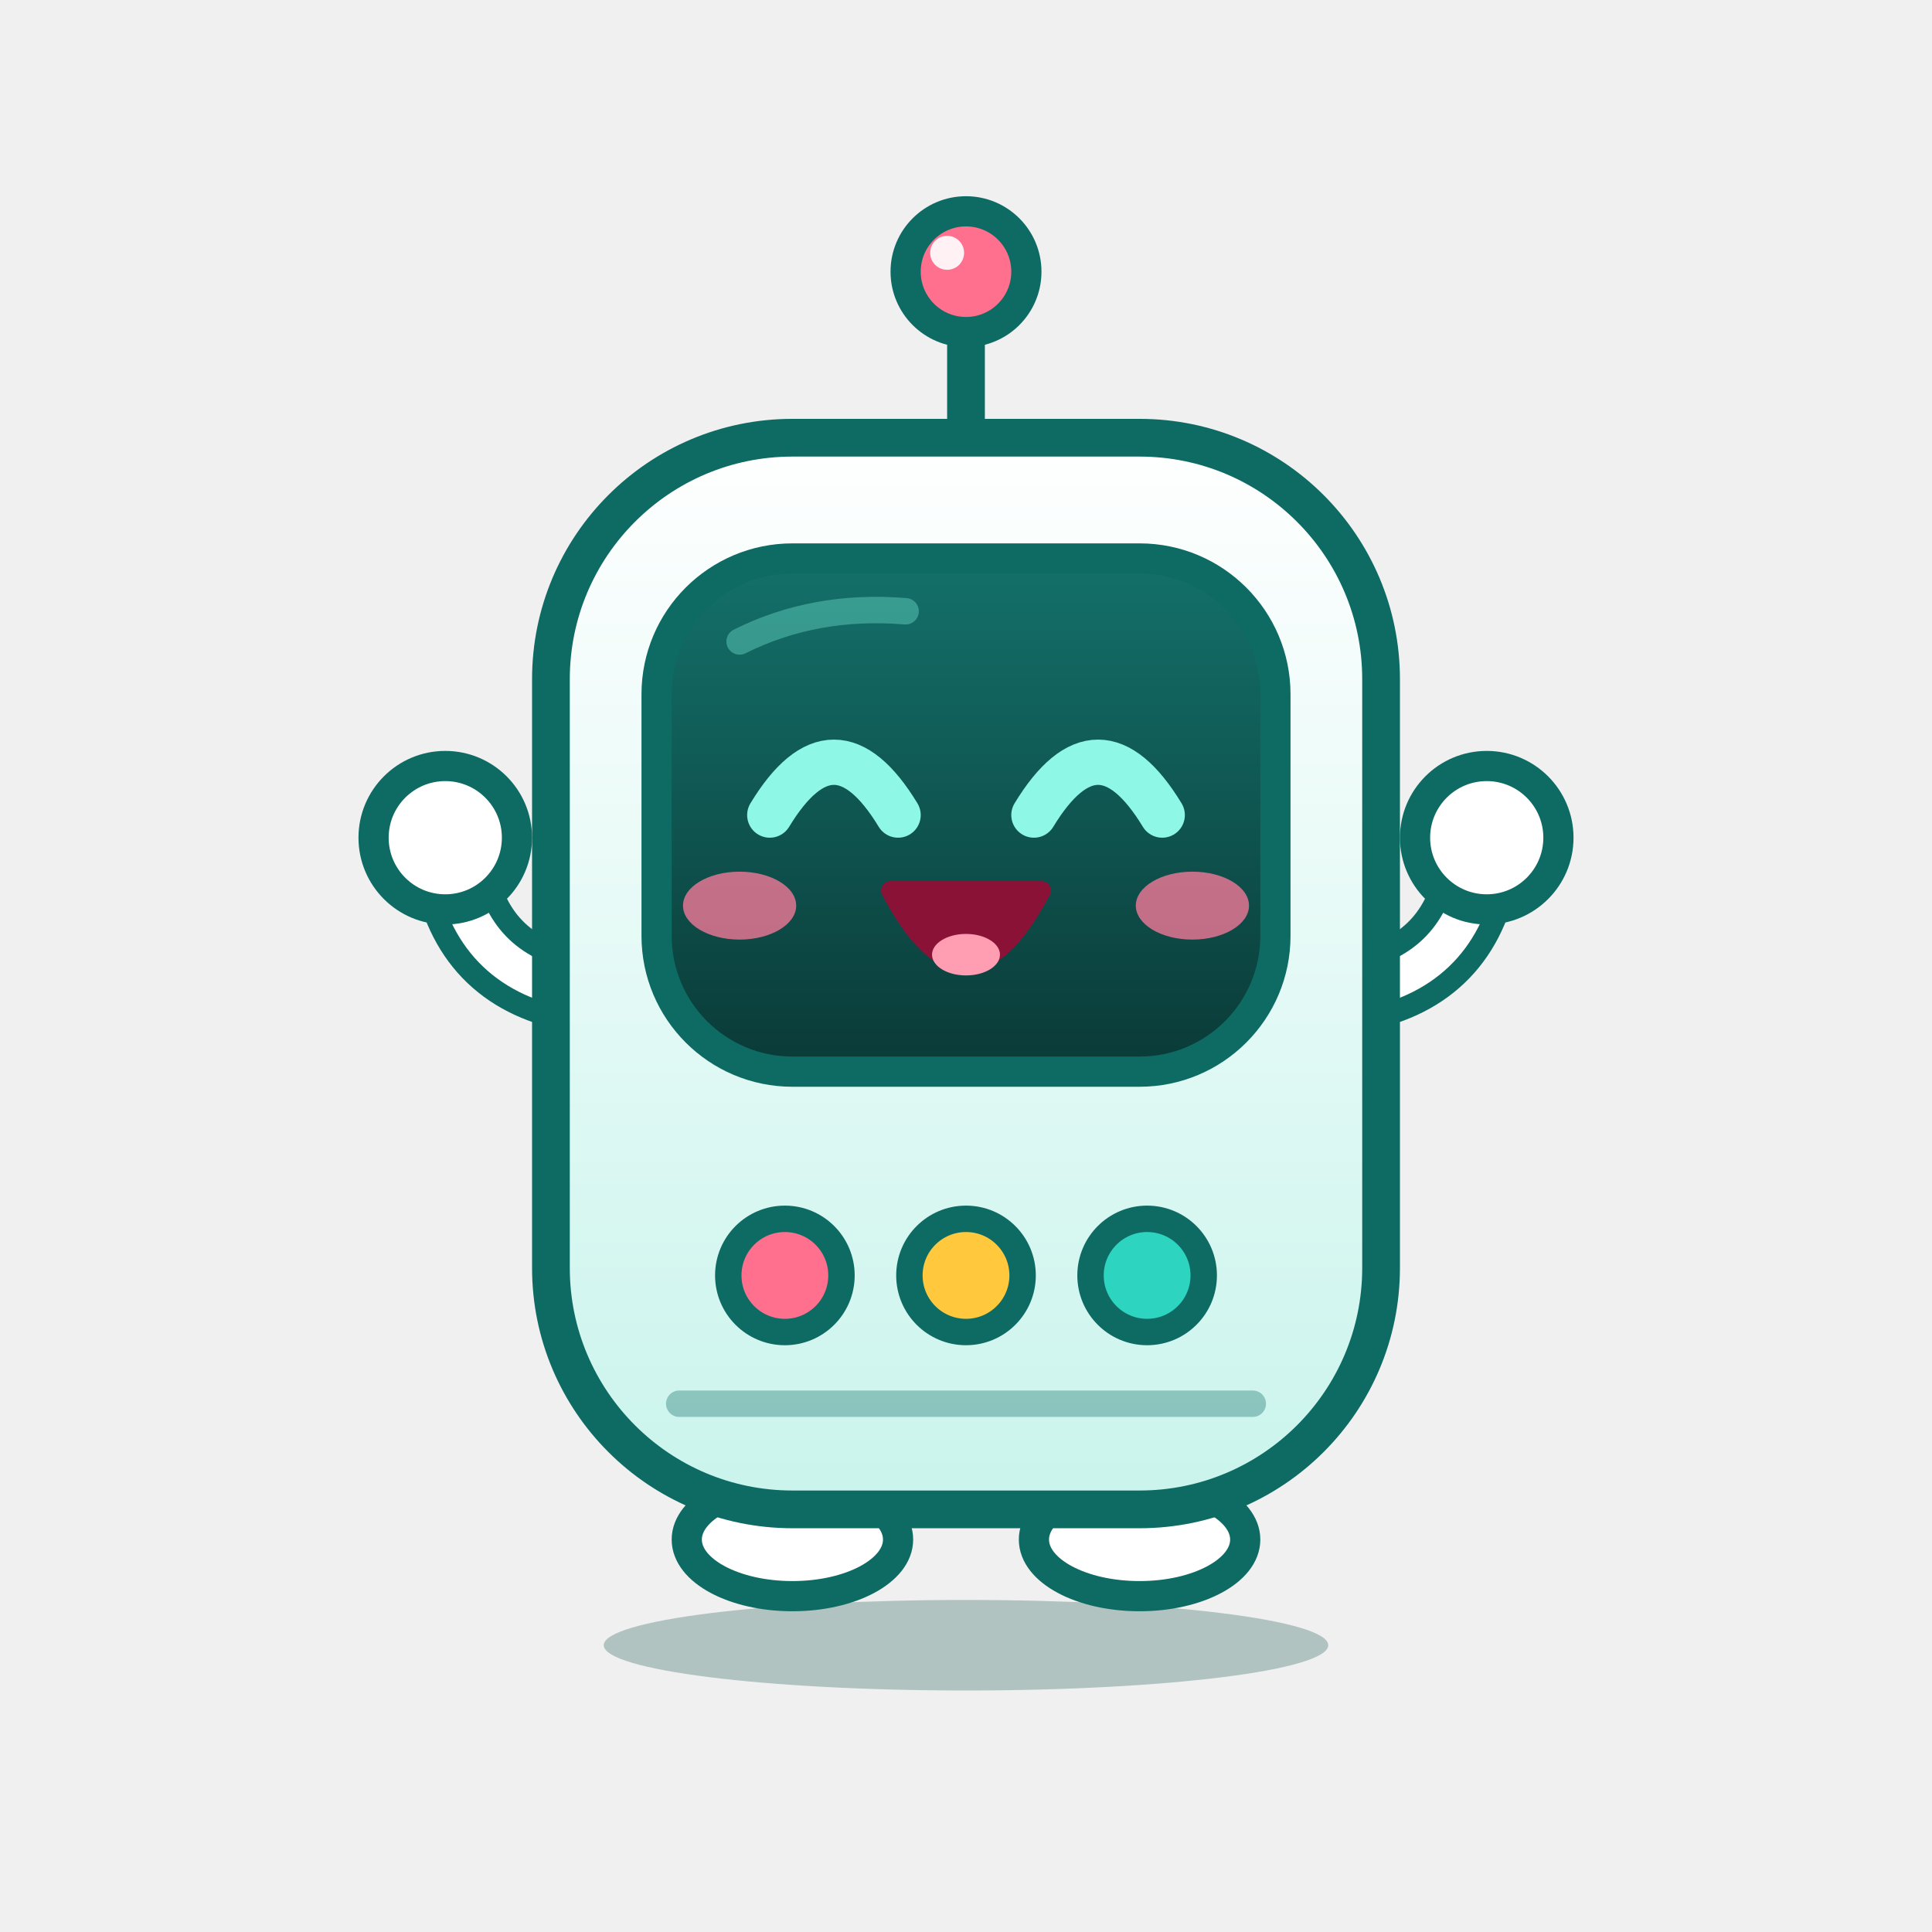
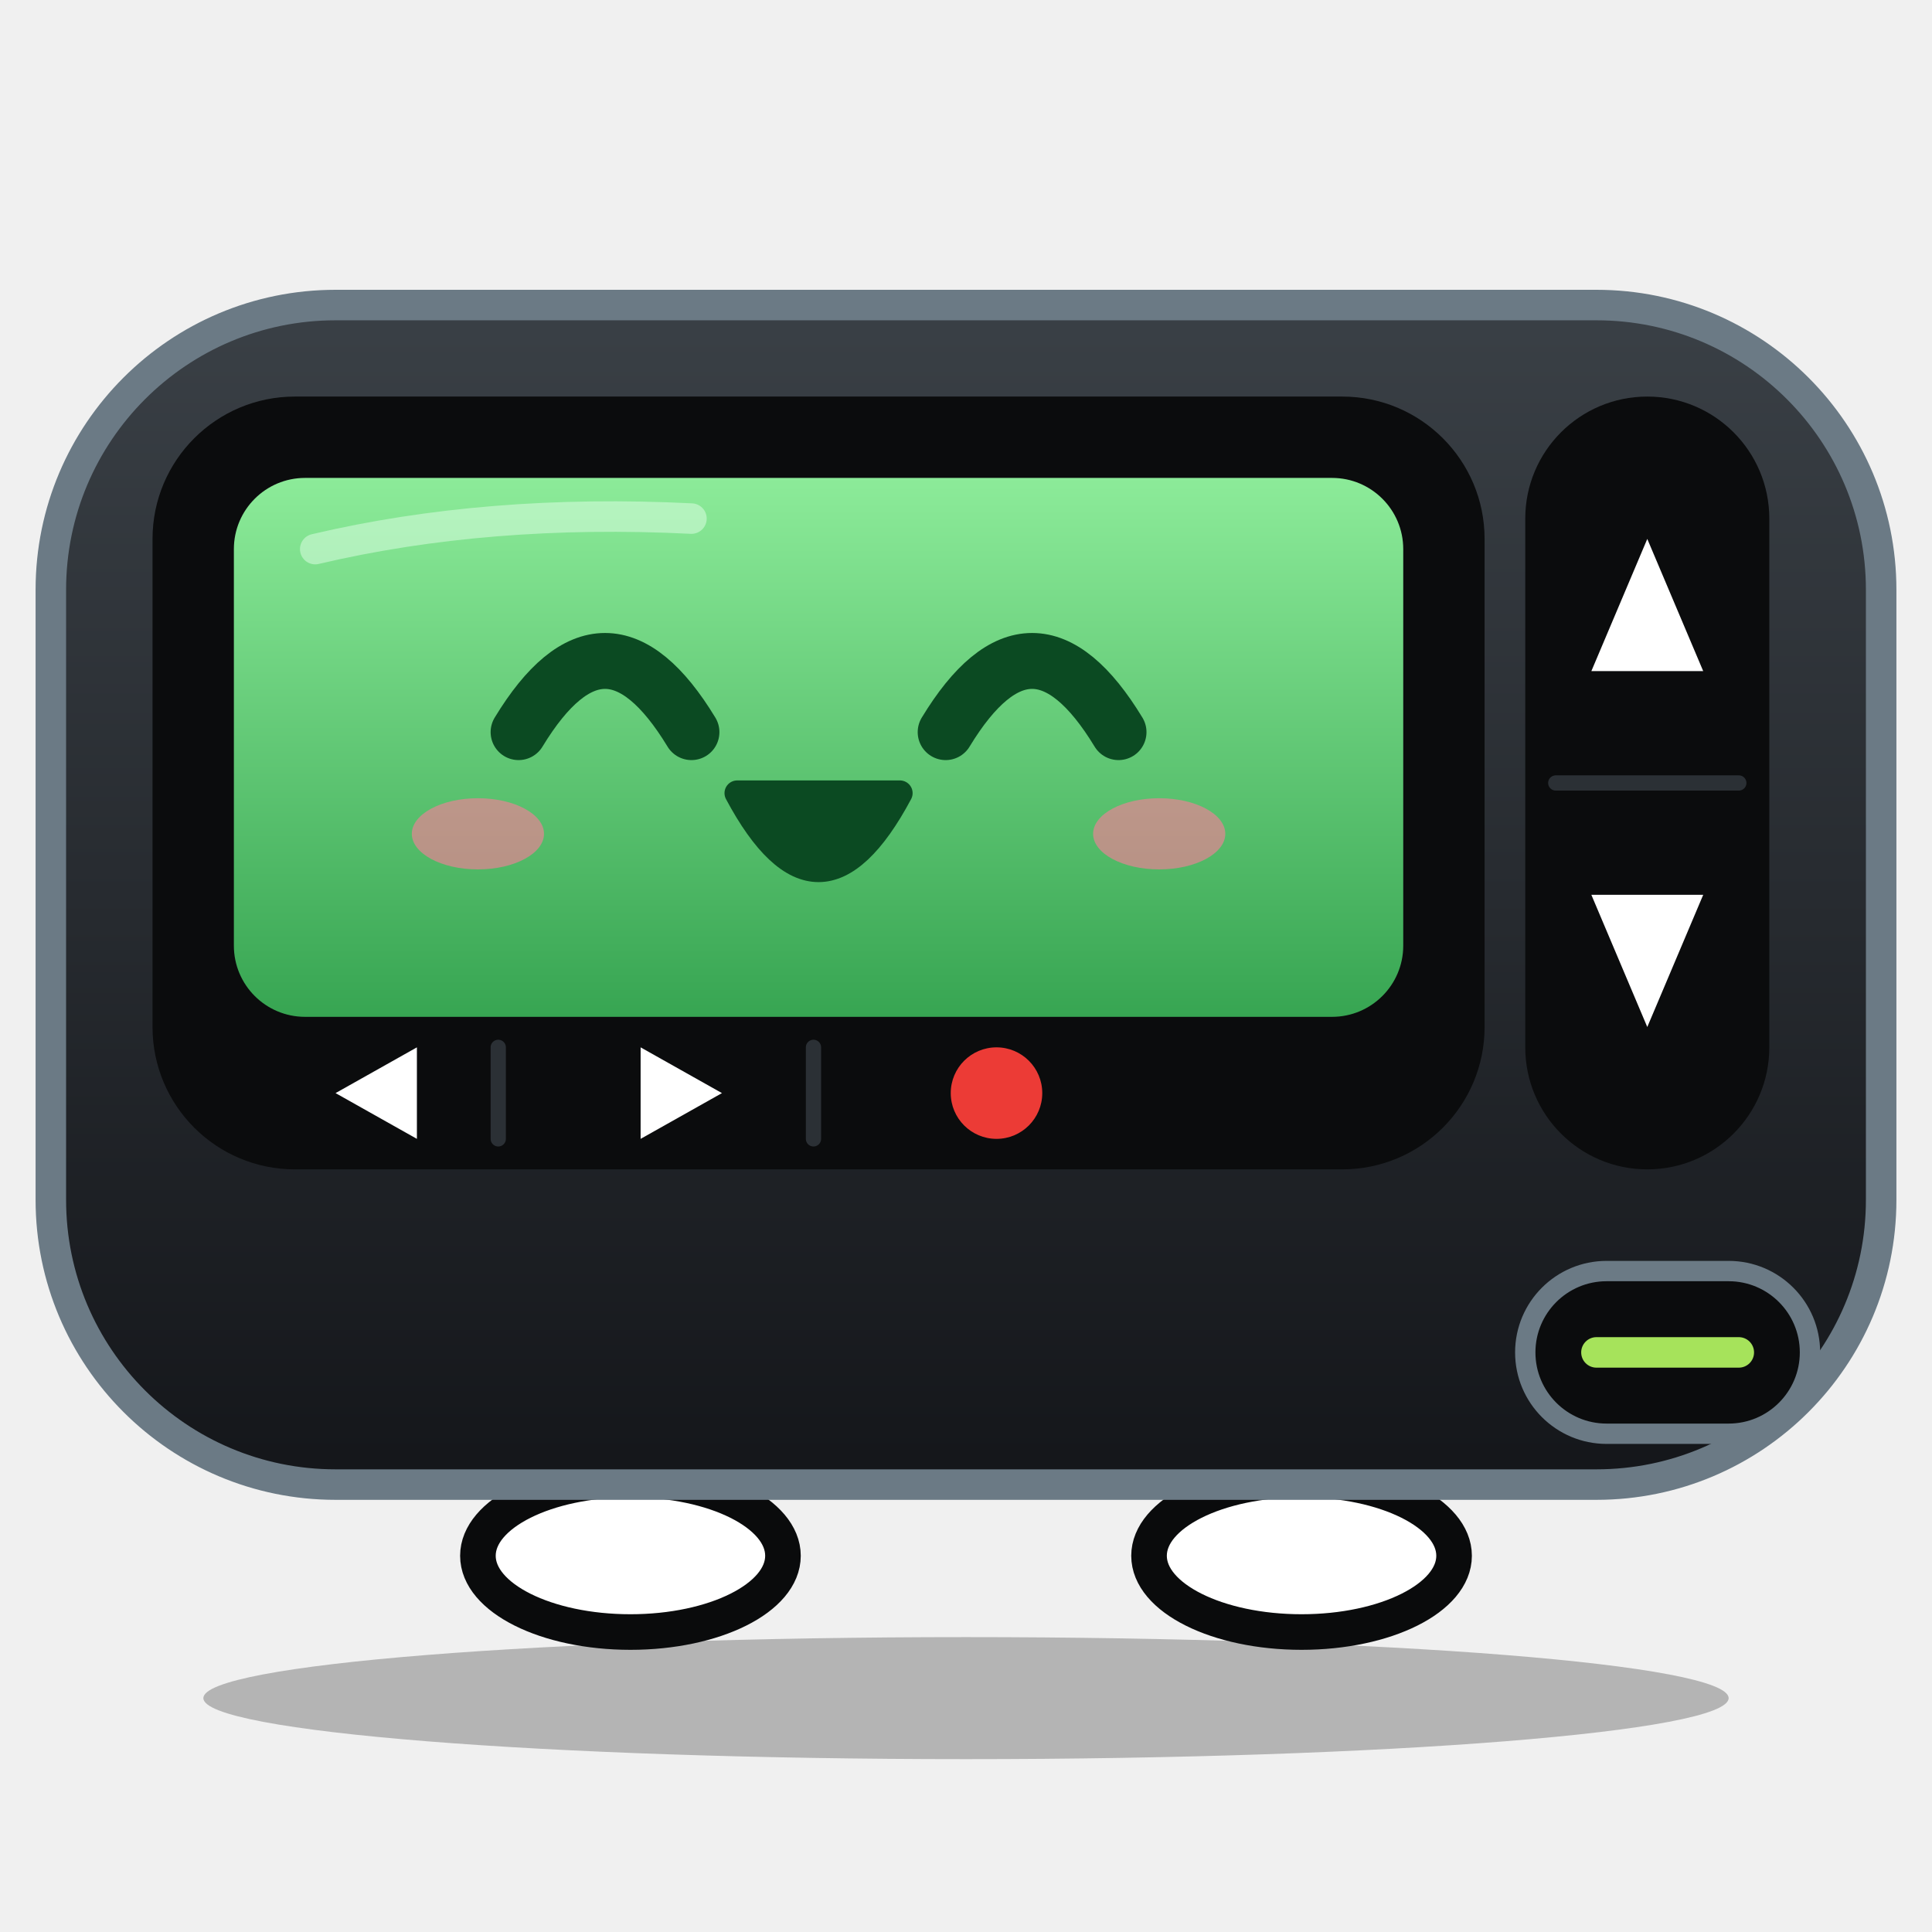
- <svg xmlns="http://www.w3.org/2000/svg" viewBox="0 0 512 512">
+ <svg xmlns="http://www.w3.org/2000/svg" viewBox="66 90 380 380">
  <defs>
+     <linearGradient id="gbody" gradientUnits="userSpaceOnUse" x1="0" y1="150" x2="0" y2="382">
+       <stop offset="0" stop-color="#3a4046" />
+       <stop offset="1" stop-color="#14161a" />
+     </linearGradient>
+     <linearGradient id="glcd" gradientUnits="userSpaceOnUse" x1="0" y1="184" x2="0" y2="290">
+       <stop offset="0" stop-color="#8ceb99" />
+       <stop offset="1" stop-color="#37a552" />
+     </linearGradient>
    <linearGradient id="bg" x1="0" y1="0" x2="1" y2="1">
      <stop offset="0" stop-color="#6ff0dc" />
      <stop offset="1" stop-color="#0f9d90" />
    </linearGradient>
-     <linearGradient id="body" x1="0" y1="0" x2="0" y2="1">
-       <stop offset="0" stop-color="#ffffff" />
-       <stop offset="1" stop-color="#c9f4ec" />
-     </linearGradient>
-     <linearGradient id="screen" x1="0" y1="0" x2="0" y2="1">
-       <stop offset="0" stop-color="#14706a" />
-       <stop offset="1" stop-color="#0a3a37" />
-     </linearGradient>
  </defs>
-   <g id="pager" stroke="#0e6b63" stroke-linejoin="round" stroke-linecap="round">
-     <ellipse cx="256" cy="436" rx="96" ry="12" fill="#0b4f49" opacity=".28" stroke="none" />
-     <ellipse cx="210" cy="408" rx="28" ry="15" fill="#ffffff" stroke-width="8" />
-     <ellipse cx="302" cy="408" rx="28" ry="15" fill="#ffffff" stroke-width="8" />
-     <path d="M150 262q-26-6-30-34" fill="none" stroke-width="22" stroke="#0e6b63" />
-     <path d="M150 262q-26-6-30-34" fill="none" stroke-width="10" stroke="#ffffff" />
-     <path d="M362 262q26-6 30-34" fill="none" stroke-width="22" stroke="#0e6b63" />
-     <path d="M362 262q26-6 30-34" fill="none" stroke-width="10" stroke="#ffffff" />
-     <circle cx="118" cy="222" r="19" fill="#ffffff" stroke-width="8" />
-     <circle cx="394" cy="222" r="19" fill="#ffffff" stroke-width="8" />
-     <path d="M256 120V86" fill="none" stroke-width="10" />
-     <circle cx="256" cy="72" r="16" fill="#ff6f8e" stroke-width="8" />
-     <circle cx="251" cy="67" r="4.5" fill="#ffffff" stroke="none" opacity=".9" />
-     <rect x="146" y="116" width="220" height="284" rx="64" fill="url(#body)" stroke-width="10" />
-     <rect x="174" y="148" width="164" height="136" rx="36" fill="url(#screen)" stroke-width="8" />
-     <path d="M196 170q20-10 44-8" fill="none" stroke="#7ff5e3" stroke-width="7" opacity=".35" />
-     <g fill="none" stroke="#8ff7e6" stroke-width="12">
-       <path d="M204 216q17-28 34 0" />
-       <path d="M274 216q17-28 34 0" />
-     </g>
-     <ellipse cx="196" cy="240" rx="15" ry="9" fill="#ff7b9c" opacity=".75" stroke="none" />
-     <ellipse cx="316" cy="240" rx="15" ry="9" fill="#ff7b9c" opacity=".75" stroke="none" />
-     <path d="M236 236q20 38 40 0z" fill="#8a1236" stroke="#8a1236" stroke-width="5" />
-     <ellipse cx="256" cy="253" rx="9" ry="5.5" fill="#ff9db3" stroke="none" />
-     <circle cx="208" cy="338" r="15" fill="#ff6f8e" stroke-width="7" />
-     <circle cx="256" cy="338" r="15" fill="#ffc83d" stroke-width="7" />
-     <circle cx="304" cy="338" r="15" fill="#2dd4bf" stroke-width="7" />
-     <path d="M180 372h152" fill="none" stroke-width="7" opacity=".35" />
-   </g>
+   <path d="M106,424 A150,12 0 1 0 406,424 A150,12 0 1 0 106,424 Z" fill="#000000" fill-opacity="0.25" />
+   <path d="M160,396 A30,15 0 1 0 220,396 A30,15 0 1 0 160,396 Z" fill="#FFFFFF" stroke="#0a0b0c" stroke-width="7" stroke-linecap="round" stroke-linejoin="round" />
+   <path d="M292,396 A30,15 0 1 0 352,396 A30,15 0 1 0 292,396 Z" fill="#FFFFFF" stroke="#0a0b0c" stroke-width="7" stroke-linecap="round" stroke-linejoin="round" />
+   <path d="M132,150 H380 A56,56 0 0 1 436,206 V326 A56,56 0 0 1 380,382 H132 A56,56 0 0 1 76,326 V206 A56,56 0 0 1 132,150 Z" fill="url(#gbody)" stroke="#6b7a85" stroke-width="6" stroke-linecap="round" stroke-linejoin="round" />
+   <path d="M124,168 H330 A28,28 0 0 1 358,196 V292 A28,28 0 0 1 330,320 H124 A28,28 0 0 1 96,292 V196 A28,28 0 0 1 124,168 Z" fill="#0b0c0d" />
+   <path d="M126,184 H328 A14,14 0 0 1 342,198 V276 A14,14 0 0 1 328,290 H126 A14,14 0 0 1 112,276 V198 A14,14 0 0 1 126,184 Z" fill="url(#glcd)" />
+   <path d="M128,198 Q162,190 202,192" fill="none" stroke="#E3FFE8" stroke-width="6" stroke-linecap="round" stroke-linejoin="round" stroke-opacity="0.5" />
+   <path d="M168,234 Q185,206 202,234" fill="none" stroke="#0b4a22" stroke-width="11" stroke-linecap="round" stroke-linejoin="round" />
+   <path d="M252,234 Q269,206 286,234" fill="none" stroke="#0b4a22" stroke-width="11" stroke-linecap="round" stroke-linejoin="round" />
+   <path d="M147,254 A13,7 0 1 0 173,254 A13,7 0 1 0 147,254 Z" fill="#FF7A9C" fill-opacity="0.6" />
+   <path d="M281,254 A13,7 0 1 0 307,254 A13,7 0 1 0 281,254 Z" fill="#FF7A9C" fill-opacity="0.6" />
+   <path d="M211,246 Q227,276 243,246 Z" fill="#0b4a22" stroke="#0b4a22" stroke-width="5" stroke-linecap="round" stroke-linejoin="round" />
+   <path d="M390,168 H390 A24,24 0 0 1 414,192 V296 A24,24 0 0 1 390,320 H390 A24,24 0 0 1 366,296 V192 A24,24 0 0 1 390,168 Z" fill="#0b0c0d" />
+   <path d="M390,196 L379,222 L401,222 Z" fill="#FFFFFF" />
+   <path d="M379,266 L401,266 L390,292 Z" fill="#FFFFFF" />
+   <path d="M372,244 H408" fill="none" stroke="#2B3035" stroke-width="3" stroke-linecap="round" stroke-linejoin="round" />
+   <path d="M132,305 L148,296 V314 Z" fill="#FFFFFF" />
+   <path d="M192,296 L208,305 L192,314 Z" fill="#FFFFFF" />
+   <path d="M164,296 V314 M226,296 V314" fill="none" stroke="#2B3035" stroke-width="3" stroke-linecap="round" stroke-linejoin="round" />
+   <path d="M253,305 A9,9 0 1 0 271,305 A9,9 0 1 0 253,305 Z" fill="#EC3B36" />
+   <path d="M382,340 H406 A16,16 0 0 1 422,356 V356 A16,16 0 0 1 406,372 H382 A16,16 0 0 1 366,356 V356 A16,16 0 0 1 382,340 Z" fill="#0b0c0d" stroke="#6b7a85" stroke-width="4" stroke-linecap="round" stroke-linejoin="round" />
+   <path d="M380,356 H408" fill="none" stroke="#A6E35B" stroke-width="6" stroke-linecap="round" stroke-linejoin="round" />
</svg>
